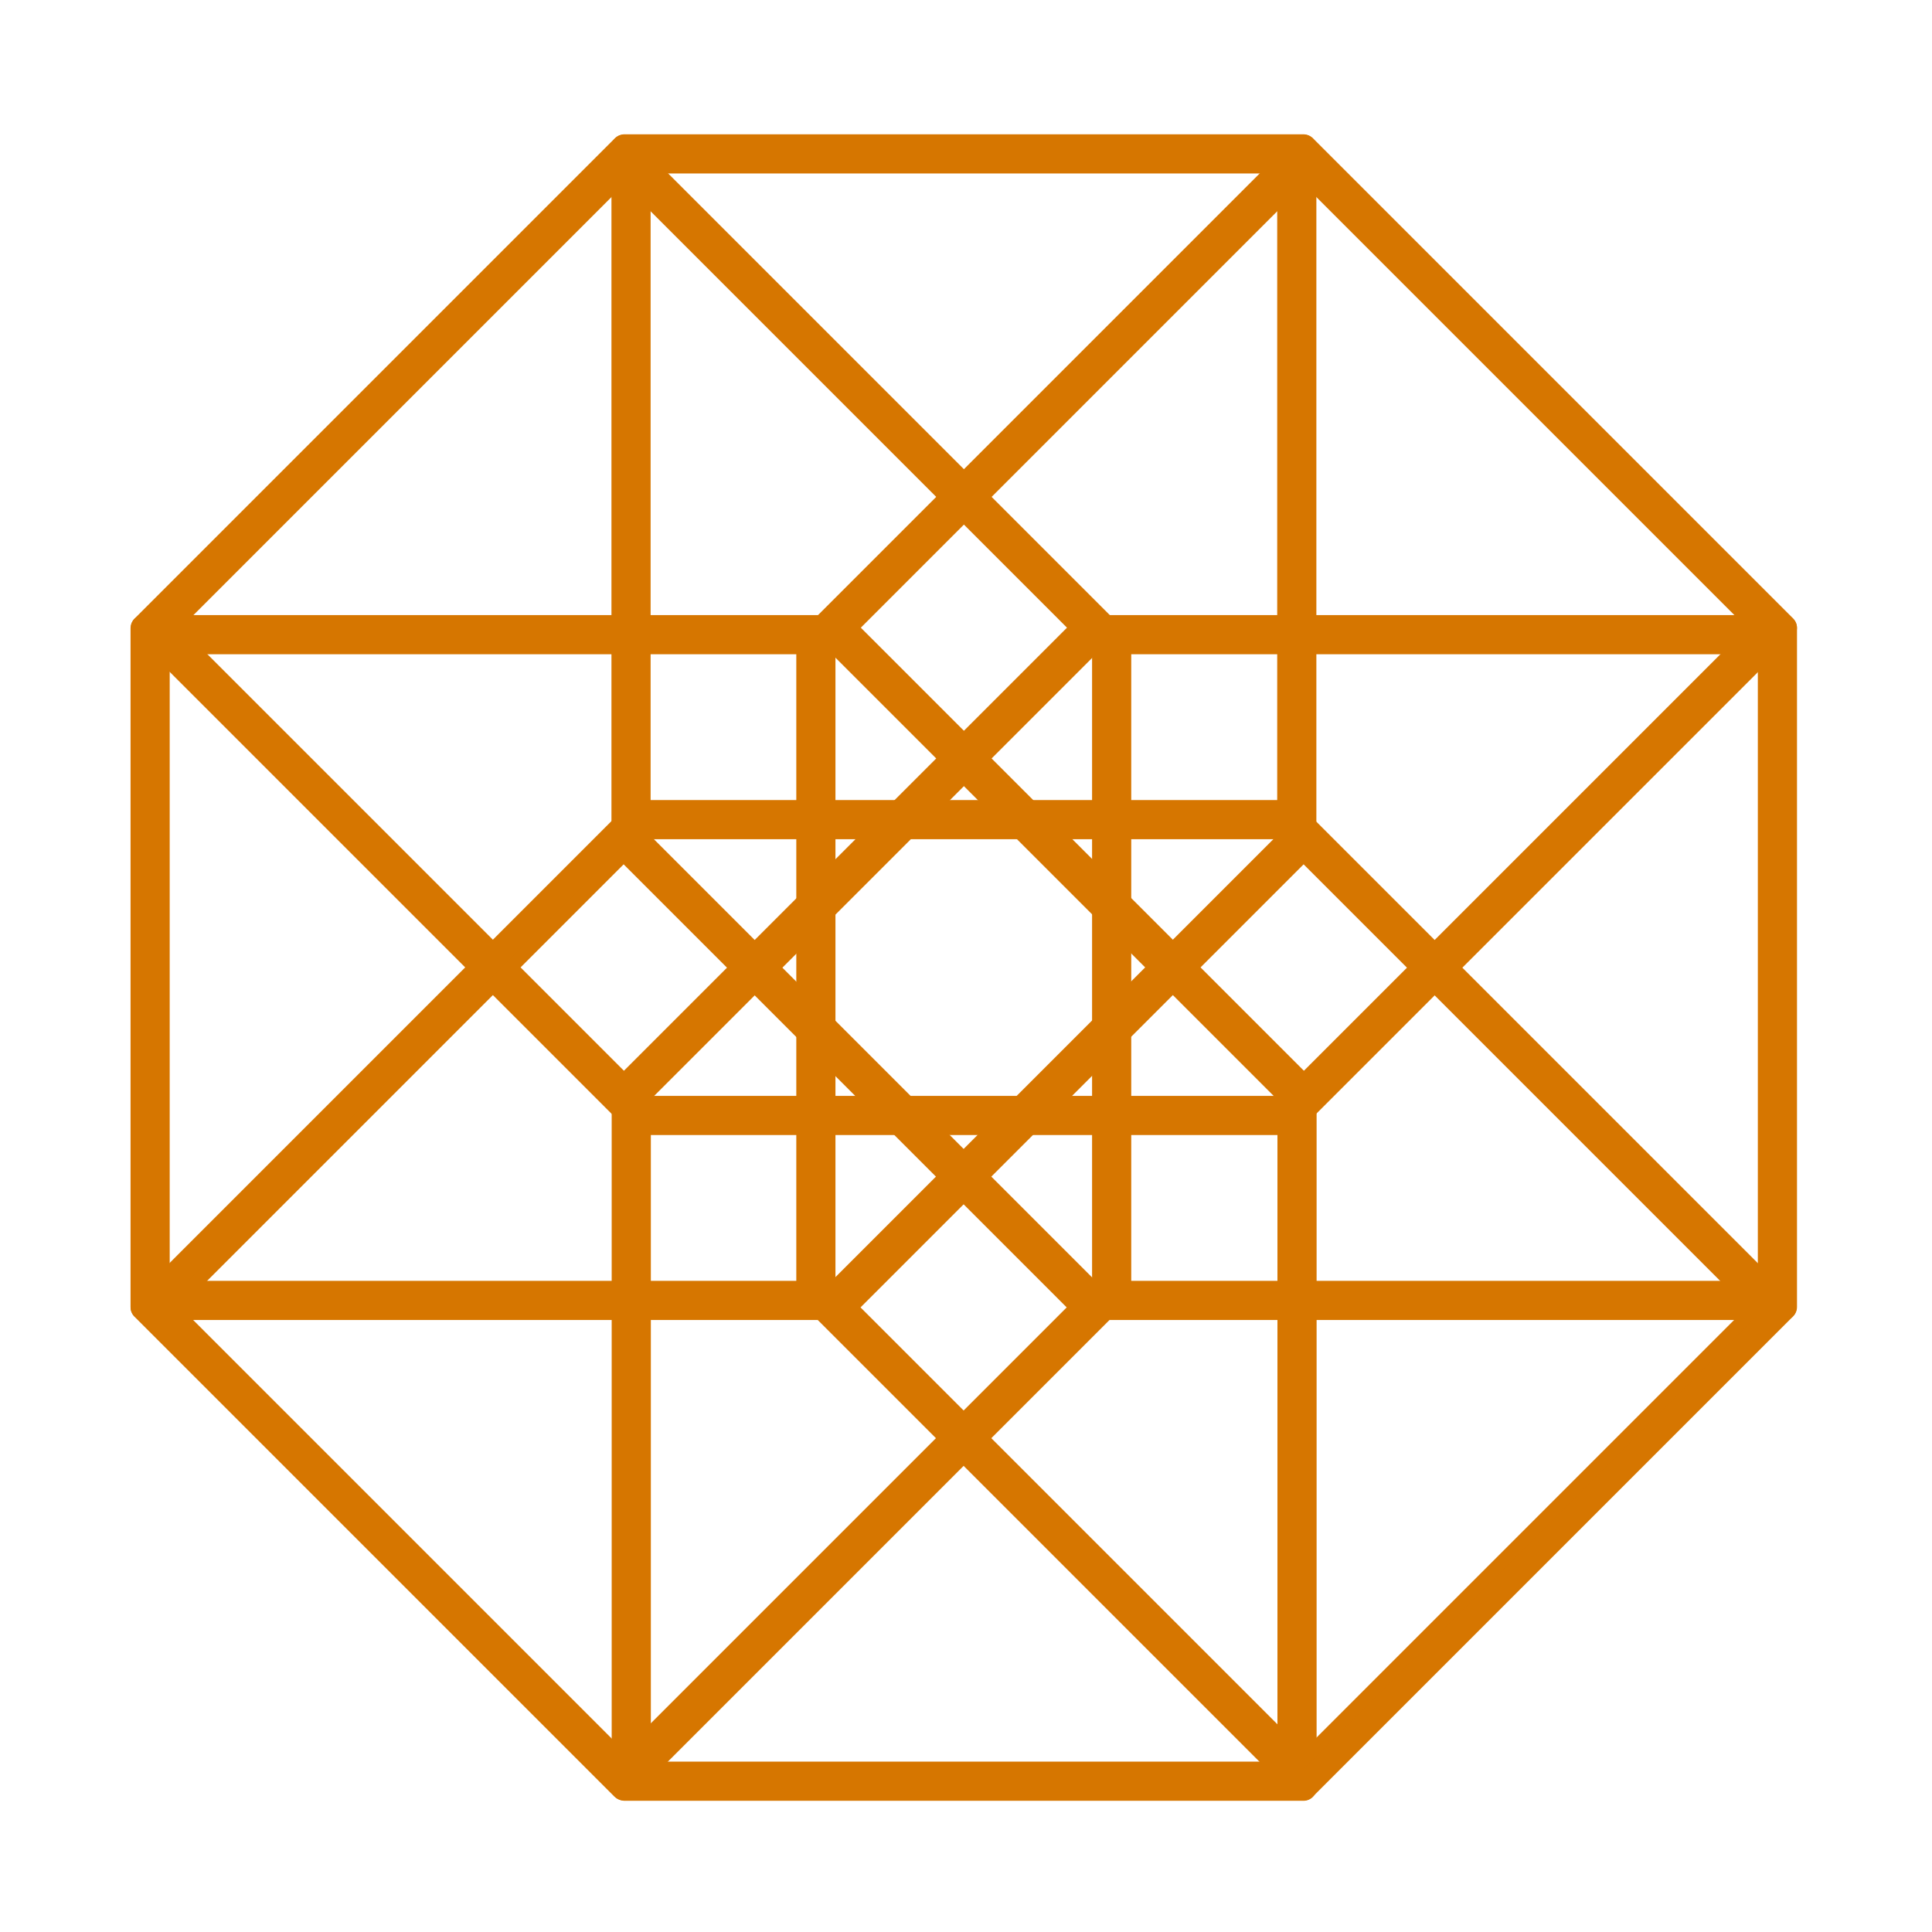
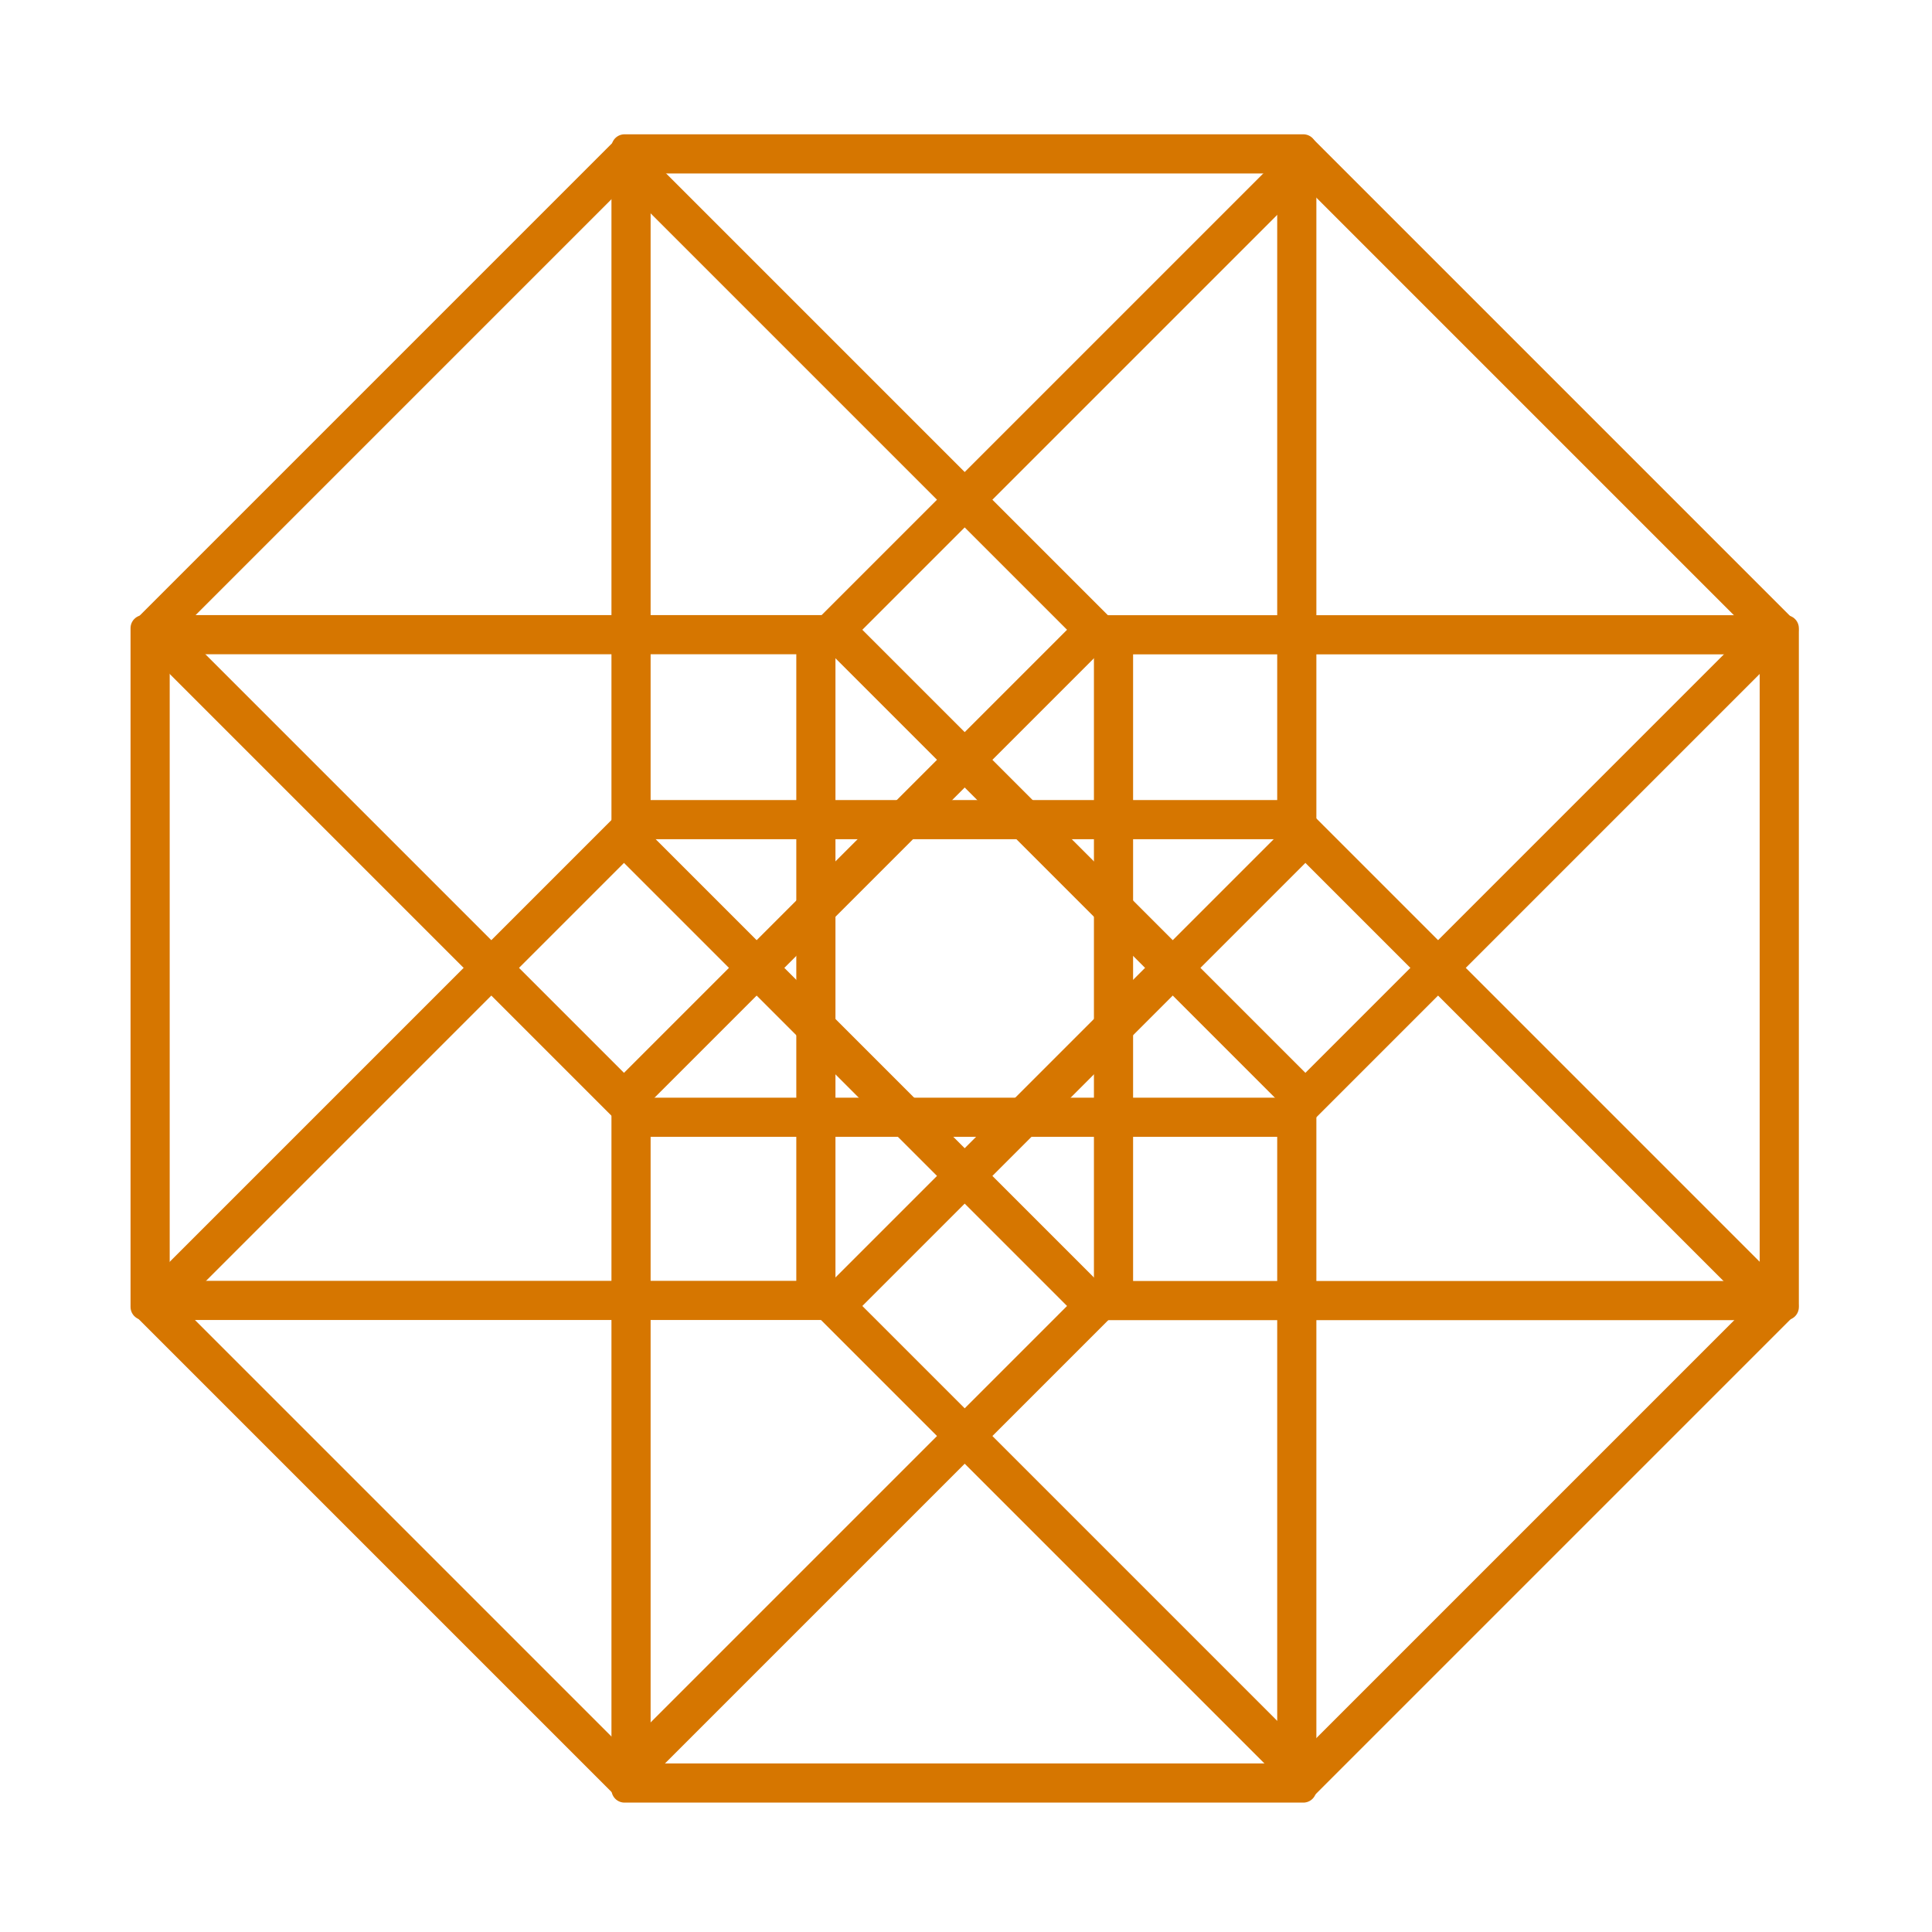
<svg xmlns="http://www.w3.org/2000/svg" width="365" height="365" viewBox="0 0 310 370">
  <defs>
    <style>

            #Logo_Image {
            color: #D67600;
            }

            .rectangles {
            fill: none;
            stroke-linejoin: round;
            stroke-width: 5px;
            }


        </style>
  </defs>
  <g id="Logo_Image" transform="translate(0 30.72)">
    <g id="Rectangle_1" class="rectangles" transform="translate(92.1)" stroke="currentcolor">
      <rect width="125" height="125" />
      <rect x="-2.5" y="-2.5" width="130" height="130" />
    </g>
-     <g id="Rectangle_2" class="rectangles" transform="translate(177.877 89.488) rotate(135)" stroke="currentcolor">
+     <g id="Rectangle_2" class="rectangles" transform="translate(89.5 1.5) rotate(45)" stroke="currentcolor">
      <rect width="125" height="125" />
      <rect x="-2.5" y="-2.5" width="130" height="130" />
    </g>
-     <g id="Rectangle_3" class="rectangles" transform="translate(219.712 1.1) rotate(45)" stroke="currentcolor">
+     <g id="Rectangle_3" class="rectangles" transform="translate(220 1.5) rotate(45)" stroke="currentcolor">
      <rect width="125" height="125" />
      <rect x="-2.5" y="-2.5" width="130" height="130" />
    </g>
-     <g id="Rectangle_4" class="rectangles" transform="translate(184.145 92.075)" stroke="currentcolor">
+     <g id="Rectangle_4" class="rectangles" transform="translate(184.5 92.1)" stroke="currentcolor">
      <rect width="125" height="125" />
      <rect x="-2.5" y="-2.5" width="130" height="130" />
    </g>
-     <g id="Rectangle_5" class="rectangles" transform="translate(92.145 184.15)" stroke="currentcolor">
+     <g id="Rectangle_5" class="rectangles" transform="translate(92.1 184.5)" stroke="currentcolor">
      <rect width="125" height="125" />
      <rect x="-2.5" y="-2.5" width="130" height="130" />
    </g>
-     <g id="Rectangle_6" class="rectangles" transform="translate(131.268 219.662) rotate(-45)" stroke="currentcolor">
+     <g id="Rectangle_6" class="rectangles" transform="translate(220 131) rotate(45)" stroke="currentcolor">
      <rect width="125" height="125" />
      <rect x="-2.5" y="-2.5" width="130" height="130" />
    </g>
-     <g id="Rectangle_7" class="rectangles" transform="translate(89.433 308.05) rotate(-135)" stroke="currentcolor">
+     <g id="Rectangle_7" class="rectangles" transform="translate(89.5 131) rotate(45)" stroke="currentcolor">
      <rect width="125" height="125" />
      <rect x="-2.5" y="-2.5" width="130" height="130" />
    </g>
    <g id="Rectangle_8" class="rectangles" transform="translate(0 92.075)" stroke="currentcolor">
      <rect width="125" height="125" />
      <rect x="-2.5" y="-2.5" width="130" height="130" />
    </g>
  </g>
</svg>
